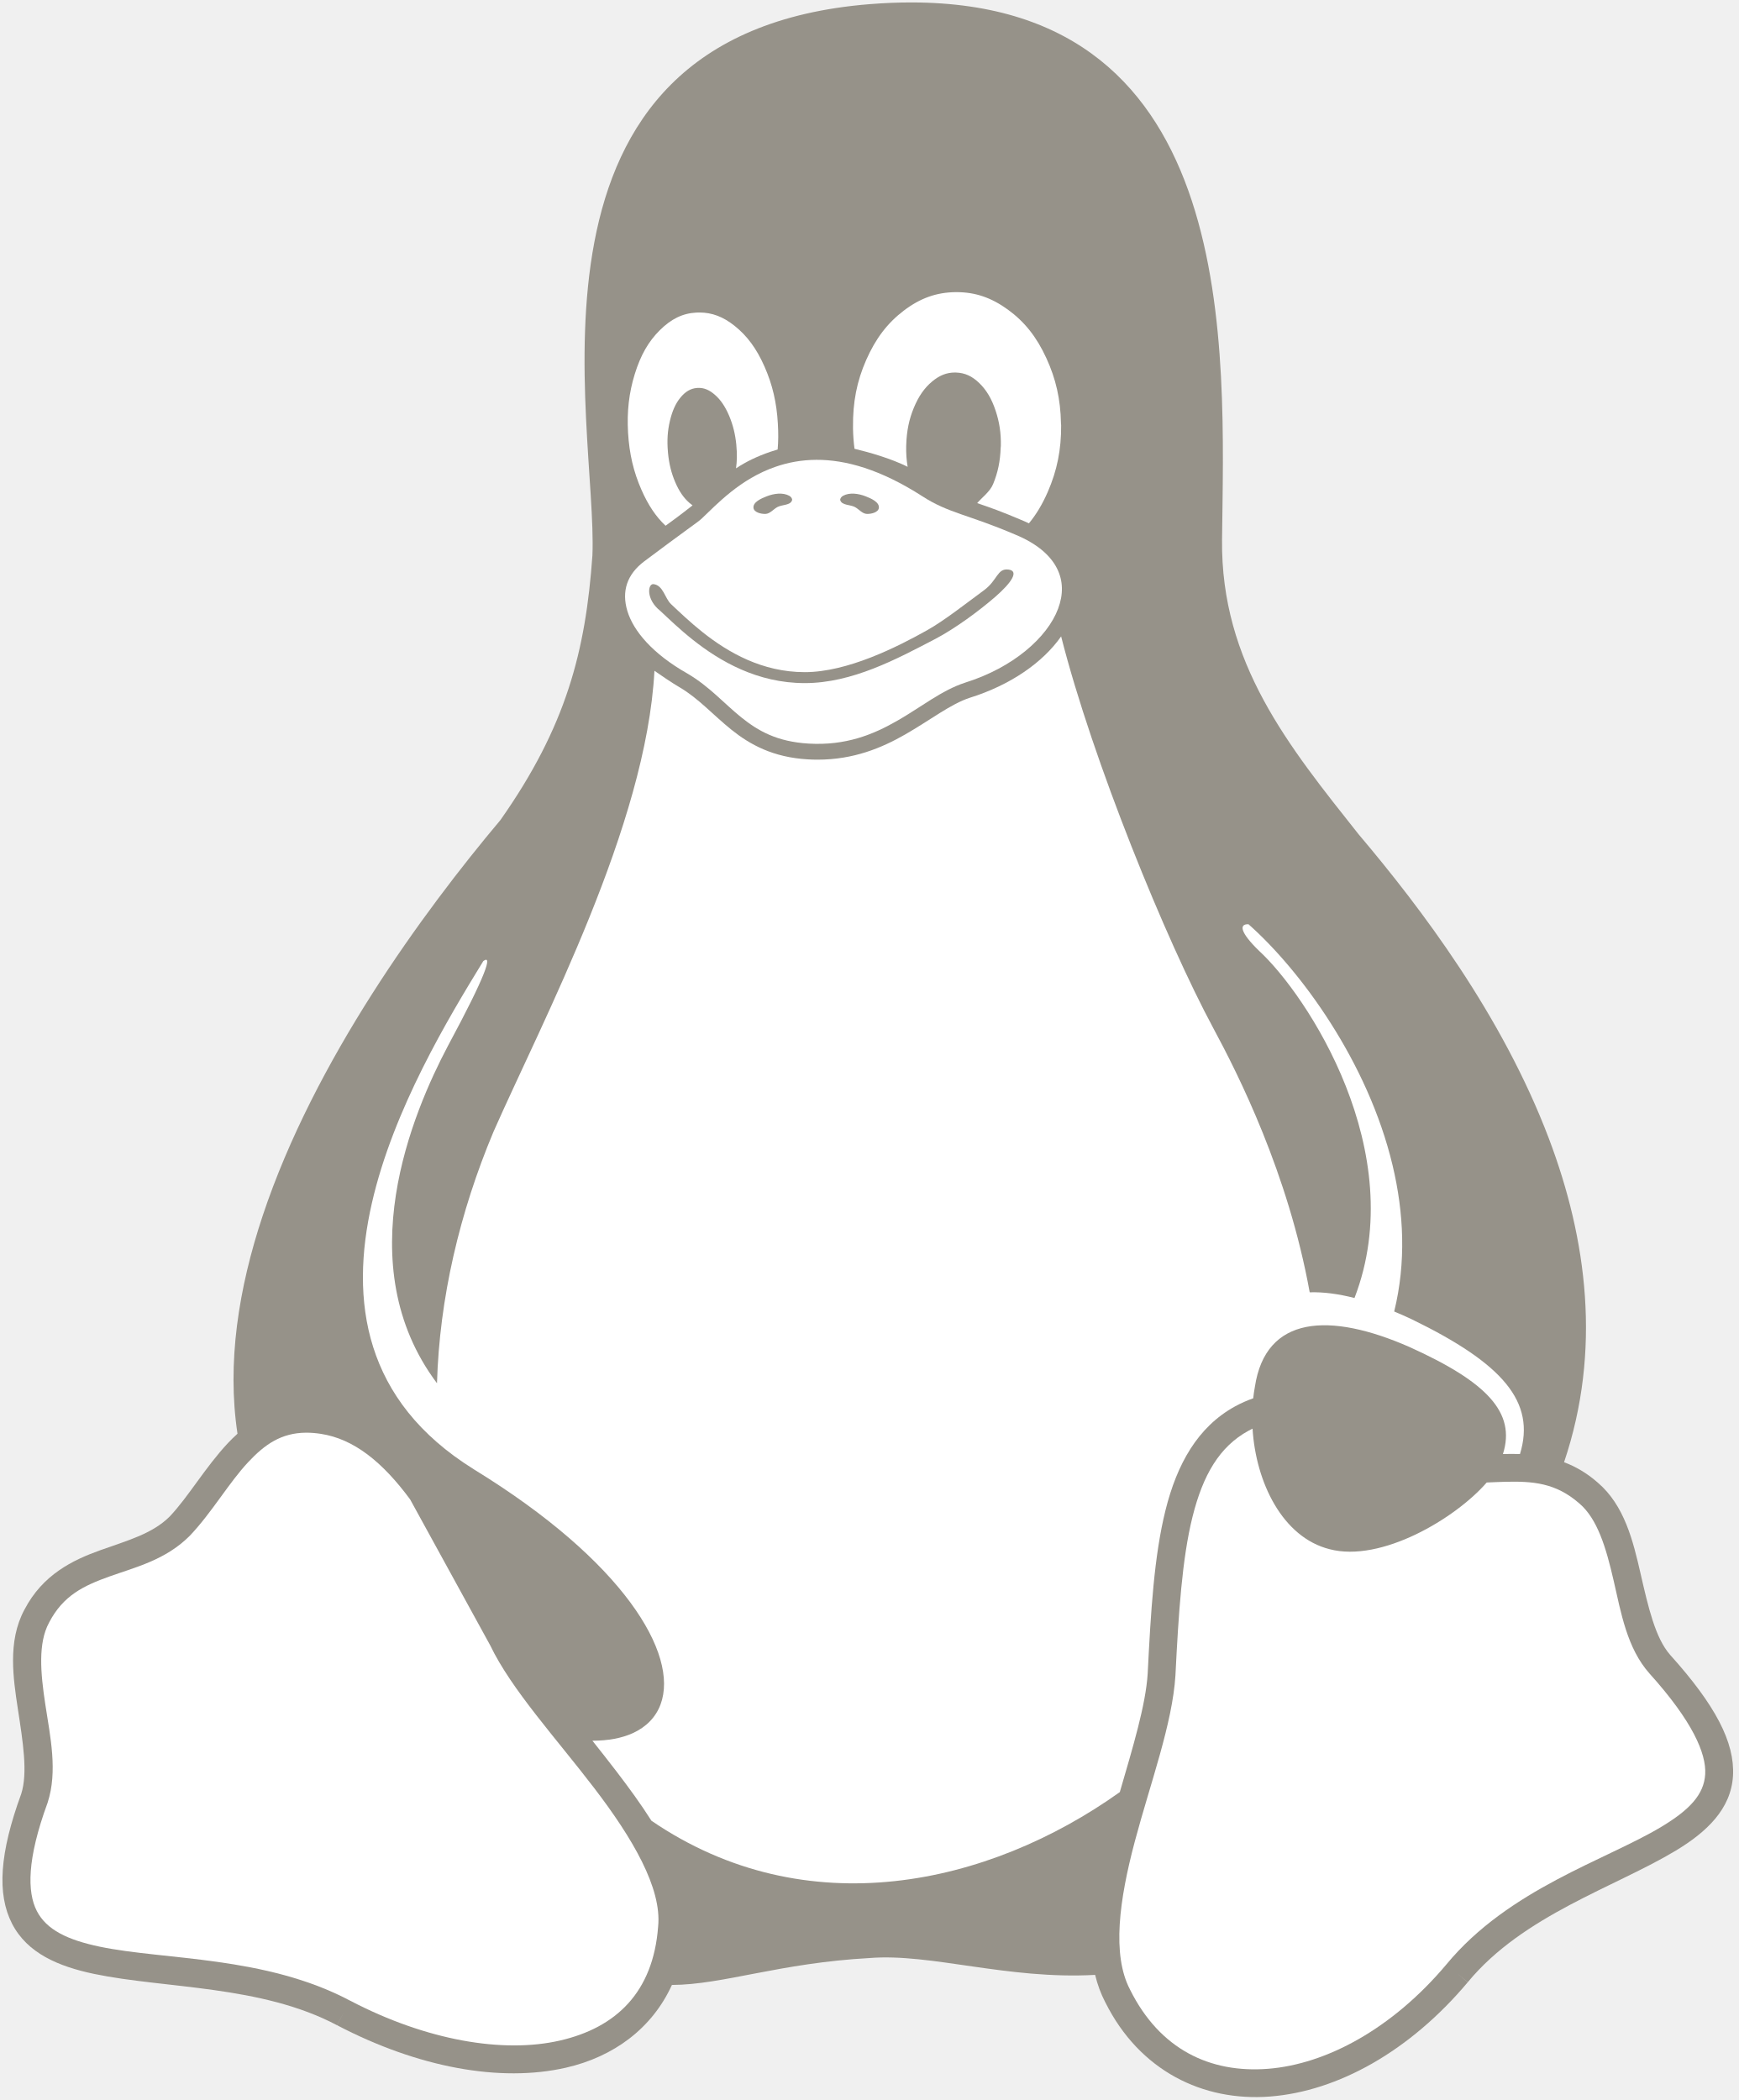
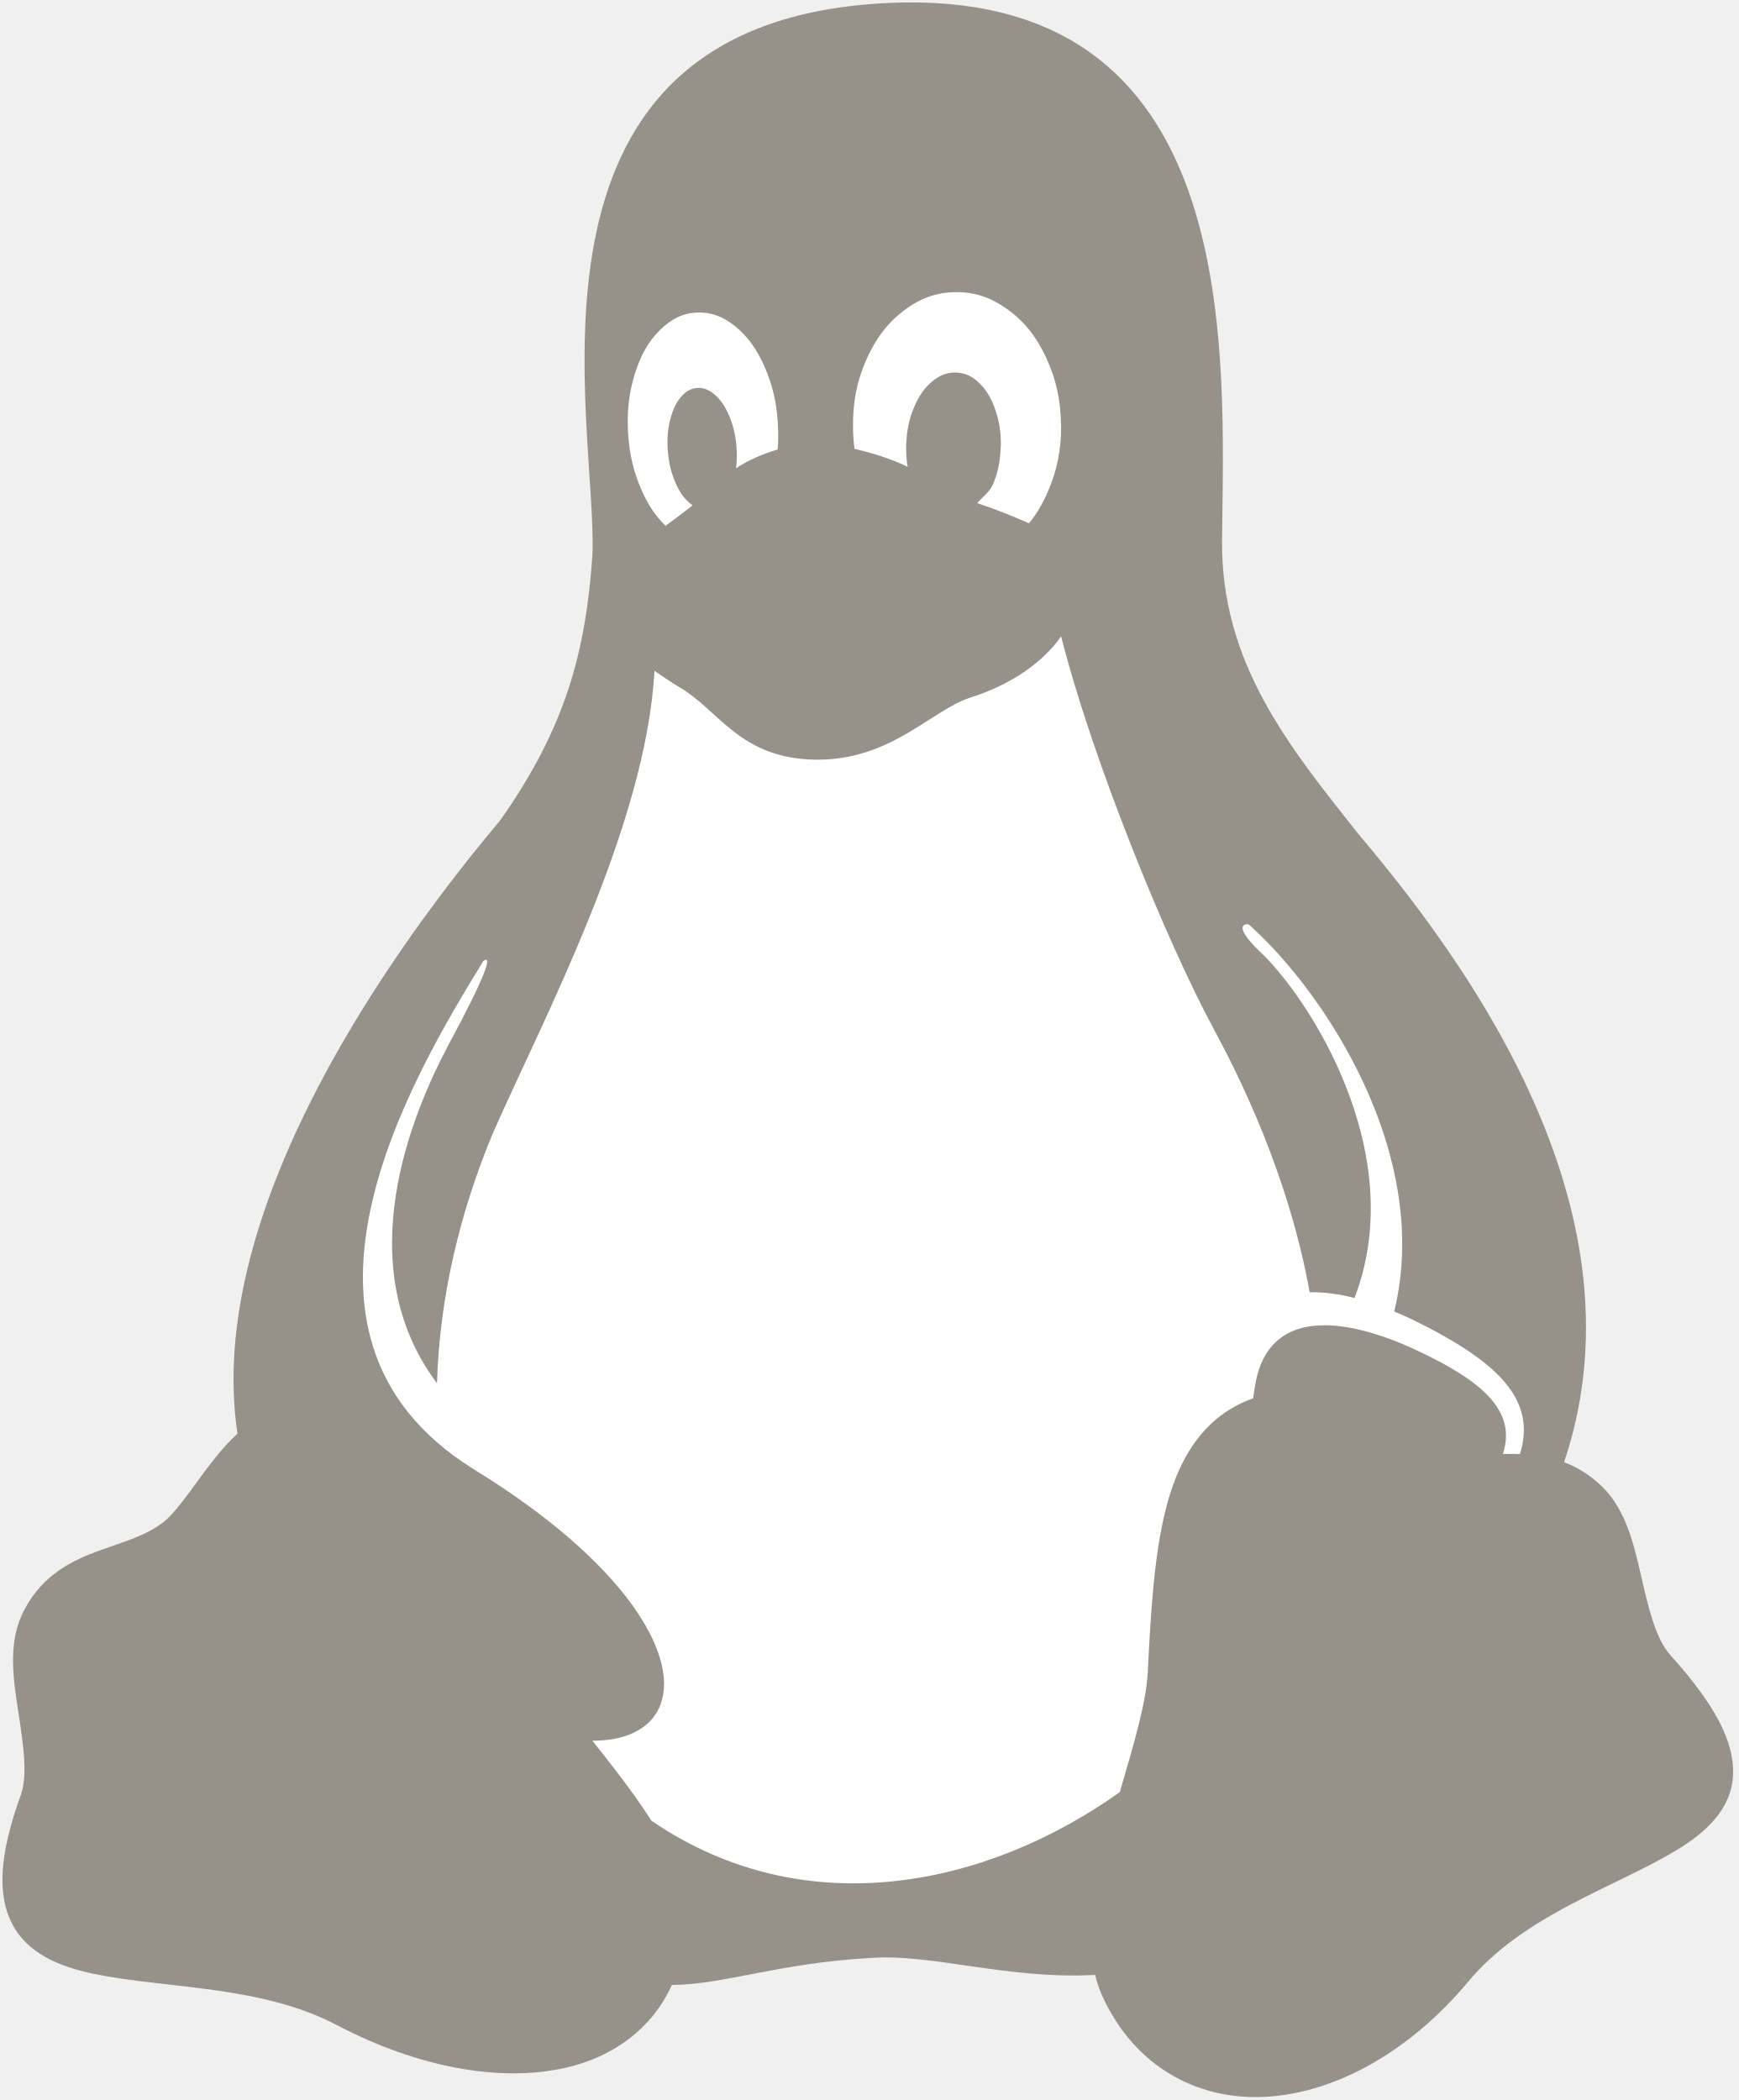
<svg xmlns="http://www.w3.org/2000/svg" version="1.1" id="Calque_1" x="0px" y="0px" width="712px" height="860px" viewBox="0 0 712 860" enable-background="new 0 0 712 860" xml:space="preserve">
  <defs id="defs21">
    <linearGradient id="linearGradient28799-5-5">
      <stop id="stop28801-1-9" offset="0" style="stop-color:#fefefc;stop-opacity:1;" />
      <stop style="stop-color:#fefefc;stop-opacity:1" offset="0.757" id="stop28807-2-6" />
      <stop id="stop28803-6-3" offset="1" style="stop-color:#d4d4d4;stop-opacity:1" />
    </linearGradient>
    <linearGradient id="linearGradient28853-5">
      <stop id="stop28855-3" offset="0" style="stop-color:#969289;stop-opacity:1" />
      <stop style="stop-color:#969289;stop-opacity:1" offset="0.734" id="stop28865-0" />
      <stop id="stop28857-9" offset="1" style="stop-color:#5c5c5c;stop-opacity:1;" />
    </linearGradient>
    <linearGradient id="linearGradient28935-8">
      <stop id="stop28937-7" offset="0" style="stop-color:#949494;stop-opacity:0.392;" />
      <stop style="stop-color:#949494;stop-opacity:1;" offset="0.5" id="stop28943-3" />
      <stop id="stop28939-8" offset="1" style="stop-color:#949494;stop-opacity:0.392;" />
    </linearGradient>
    <linearGradient id="linearGradient28976-3">
      <stop id="stop28978-7" offset="0" style="stop-color:#747474;stop-opacity:1" />
      <stop style="stop-color:#8c8c8c;stop-opacity:1;" offset="0.125" id="stop29259-5" />
      <stop style="stop-color:#a4a4a4;stop-opacity:1;" offset="0.25" id="stop29257-0" />
      <stop style="stop-color:#d4d4d4;stop-opacity:1" offset="0.5" id="stop28984-4" />
      <stop id="stop28986-0" offset="0.619" style="stop-color:#d4d4d4;stop-opacity:1" />
      <stop id="stop28980-2" offset="1" style="stop-color:#7c7c7c;stop-opacity:1" />
    </linearGradient>
    <clipPath id="clipPath29028-5" clipPathUnits="userSpaceOnUse">
      <path id="path29030-7" d="m 85.75,122.362 c -2.78,1.91 -5.111,4.575 -6.25,7.75 -1.436,4.002 -0.886,8.481 0.5,12.5 1.419,4.117 3.794,8.041 7.379,10.512 1.793,1.236 3.868,2.083 6.03,2.339 2.162,0.256 4.409,-0.095 6.34,-1.101 2.353,-1.226 4.148,-3.373 5.262,-5.781 1.114,-2.408 1.589,-5.07 1.738,-7.719 0.19,-3.375 -0.14,-6.806 -1.25,-10 -1.205,-3.469 -3.39,-6.671 -6.473,-8.667 -1.541,-0.998 -3.292,-1.684 -5.111,-1.935 -1.819,-0.252 -3.705,-0.063 -5.416,0.602 -0.975,0.379 -1.887,0.907 -2.75,1.5" style="fill:url(#radialGradient29032);fill-opacity:1;stroke:none" />
    </clipPath>
    <linearGradient id="linearGradient29336-6">
      <stop id="stop29338-1" offset="0" style="stop-color:#646464;stop-opacity:0" />
      <stop style="stop-color:#646464;stop-opacity:0.583" offset="0.306" id="stop29344-7" />
      <stop id="stop29354-5" offset="0.47" style="stop-color:#646464;stop-opacity:1" />
      <stop style="stop-color:#646464;stop-opacity:0.257" offset="0.728" id="stop29356-3" />
      <stop id="stop29340-6" offset="1" style="stop-color:#646464;stop-opacity:0;" />
    </linearGradient>
    <linearGradient id="linearGradient29477-3">
      <stop id="stop29479-5" offset="0" style="stop-color:#757574;stop-opacity:0" />
      <stop style="stop-color:#757574;stop-opacity:1;" offset="0.263" id="stop29487-5" />
      <stop style="stop-color:#757574;stop-opacity:1;" offset="0.5" id="stop29485-0" />
      <stop id="stop29481-3" offset="1" style="stop-color:#757574;stop-opacity:0" />
    </linearGradient>
    <linearGradient id="linearGradient28469-0">
      <stop style="stop-color:#d2940a;stop-opacity:1" offset="0" id="stop28479-4" />
      <stop style="stop-color:#d89c08;stop-opacity:1" offset="0.751" id="stop28477-2" />
      <stop id="stop28485-7" offset="0.866" style="stop-color:#b67e07;stop-opacity:1;" />
      <stop id="stop28473-1" offset="1" style="stop-color:#946106;stop-opacity:1" />
    </linearGradient>
    <linearGradient id="linearGradient28275-8">
      <stop id="stop28277-1" offset="0" style="stop-color:#ad780a;stop-opacity:1" />
      <stop style="stop-color:#d89e08;stop-opacity:1" offset="0.12" id="stop28291-9" />
      <stop style="stop-color:#edb80b;stop-opacity:1" offset="0.255" id="stop28289-6" />
      <stop style="stop-color:#ebc80d;stop-opacity:1" offset="0.392" id="stop28287-6" />
      <stop style="stop-color:#f5d838;stop-opacity:1" offset="0.527" id="stop28285-7" />
      <stop style="stop-color:#f6d811;stop-opacity:1" offset="0.769" id="stop28283-7" />
      <stop id="stop28279-5" offset="1" style="stop-color:#f5cd31;stop-opacity:1" />
    </linearGradient>
    <linearGradient id="linearGradient29529-6">
      <stop id="stop29531-0" offset="0" style="stop-color:#3a2903;stop-opacity:1;" />
      <stop style="stop-color:#735208;stop-opacity:1" offset="0.555" id="stop29539-7" />
      <stop id="stop29533-8" offset="1" style="stop-color:#ac8c04;stop-opacity:1" />
    </linearGradient>
    <clipPath id="clipPath29644-8" clipPathUnits="userSpaceOnUse">
      <path id="path29646-8" d="m 54.232,122.362 c -1.781,0.097 -3.485,0.919 -4.788,2.137 -1.303,1.218 -2.221,2.812 -2.786,4.504 -1.13,3.384 -0.875,7.052 -0.619,10.61 0.233,3.222 0.47,6.505 1.677,9.502 0.603,1.498 1.45,2.91 2.58,4.064 1.13,1.154 2.552,2.042 4.118,2.434 1.469,0.368 3.038,0.292 4.483,-0.162 1.445,-0.454 2.764,-1.279 3.846,-2.338 1.579,-1.545 2.643,-3.566 3.253,-5.689 0.61,-2.123 0.784,-4.352 0.752,-6.561 -0.04,-2.764 -0.401,-5.539 -1.266,-8.164 -0.865,-2.626 -2.246,-5.103 -4.173,-7.086 -0.933,-0.96 -1.998,-1.805 -3.199,-2.397 -1.201,-0.592 -2.543,-0.925 -3.88,-0.853" style="fill:url(#radialGradient29648);fill-opacity:1;stroke:none" />
    </clipPath>
    <clipPath clipPathUnits="userSpaceOnUse" id="clipPath14656-7">
      <path d="m 304.847,225.45 c 6.016,4.923 9.777,12.317 10.943,20.003 1.825,12.031 -2.346,24.075 -6.446,35.533 -0.817,2.285 -1.64,4.59 -1.965,6.995 -0.325,2.405 -0.119,4.948 1.029,7.086 1.303,2.425 3.732,4.125 6.367,4.923 2.589,0.784 5.394,0.761 8.015,0.092 2.621,-0.669 5.061,-1.968 7.187,-3.64 5.48,-4.31 8.758,-10.986 10.01,-17.844 1.252,-6.858 0.639,-13.929 -0.551,-20.798 -1.623,-9.369 -4.309,-18.54 -7.74,-27.408 -2.518,-6.507 -5.468,-12.911 -9.618,-18.52 -4.046,-5.469 -9.162,-10.09 -13.103,-15.635 -2.732,-3.844 -4.9,-8.131 -8.192,-11.508 -1.646,-1.689 -3.577,-3.135 -5.77,-4.001 -2.193,-0.866 -4.664,-1.124 -6.933,-0.482 -1.505,0.426 -2.892,1.237 -4.038,2.301 -1.146,1.064 -2.053,2.376 -2.693,3.803 -1.28,2.853 -1.477,6.112 -0.965,9.198 0.661,3.983 2.444,7.693 4.466,11.189 2.274,3.932 4.918,7.719 8.384,10.654 3.599,3.047 7.962,5.074 11.611,8.06" id="path14658-9" style="fill:none;stroke:#c17d11;stroke-width:1px;stroke-linecap:butt;stroke-linejoin:miter;stroke-opacity:1" />
    </clipPath>
    <clipPath clipPathUnits="userSpaceOnUse" id="clipPath14489-3">
      <path style="fill:url(#linearGradient14493);fill-opacity:1;stroke:none" d="m 516.006,331.876 c -0.671,1.719 -1.627,3.327 -2.816,4.738 -2.624,3.115 -6.268,5.17 -9.896,7.02 -6.189,3.154 -12.602,5.922 -18.42,9.717 -3.898,2.542 -7.496,5.527 -10.86,8.742 -2.877,2.75 -5.606,5.687 -8.832,8.018 -3.256,2.351 -7.019,4.054 -10.991,4.65 -4.83,0.725 -9.821,-0.213 -14.299,-2.164 -3.138,-1.367 -6.156,-3.323 -7.963,-6.229 -1.814,-2.918 -2.228,-6.488 -2.233,-9.924 -0.008,-6.077 1.118,-12.09 2.178,-18.073 0.881,-4.972 1.719,-9.955 2.26,-14.975 0.983,-9.131 0.976,-18.353 0.32,-27.513 -0.11,-1.534 -0.238,-3.083 -0.008,-4.604 0.229,-1.521 0.855,-3.037 2.021,-4.04 1.077,-0.927 2.521,-1.336 3.939,-1.415 1.419,-0.079 2.834,0.147 4.24,0.352 3.313,0.484 6.652,0.865 9.889,1.717 2.043,0.537 4.033,1.259 6.072,1.811 3.403,0.92 6.966,1.361 10.467,0.952 3.769,-0.441 7.43,-1.857 11.224,-1.765 1.557,0.038 3.102,0.332 4.586,0.8 1.515,0.478 3.009,1.162 4.123,2.295 0.846,0.861 1.436,1.945 1.879,3.069 0.66,1.674 1.015,3.457 1.167,5.249 0.135,1.588 0.113,3.194 0.414,4.759 0.495,2.575 1.847,4.923 3.528,6.935 1.681,2.012 3.69,3.72 5.696,5.408 1.999,1.681 4.011,3.355 6.167,4.828 1.012,0.692 2.056,1.339 3.017,2.101 0.961,0.761 1.845,1.647 2.445,2.715 0.815,1.449 1.064,3.208 0.683,4.826 l 2e-5,0" id="path14491-6" />
    </clipPath>
    <clipPath clipPathUnits="userSpaceOnUse" id="clipPath14481-1">
      <path style="fill:url(#linearGradient14485);fill-opacity:1;stroke:none" d="m 516.006,331.876 c -0.671,1.719 -1.627,3.327 -2.816,4.738 -2.624,3.115 -6.268,5.17 -9.896,7.02 -6.189,3.154 -12.602,5.922 -18.42,9.717 -3.898,2.542 -7.496,5.527 -10.86,8.742 -2.877,2.75 -5.606,5.687 -8.832,8.018 -3.256,2.351 -7.019,4.054 -10.991,4.65 -4.83,0.725 -9.821,-0.213 -14.299,-2.164 -3.138,-1.367 -6.156,-3.323 -7.963,-6.229 -1.814,-2.918 -2.228,-6.488 -2.233,-9.924 -0.008,-6.077 1.118,-12.09 2.178,-18.073 0.881,-4.972 1.719,-9.955 2.26,-14.975 0.983,-9.131 0.976,-18.353 0.32,-27.513 -0.11,-1.534 -0.238,-3.083 -0.008,-4.604 0.229,-1.521 0.855,-3.037 2.021,-4.04 1.077,-0.927 2.521,-1.336 3.939,-1.415 1.419,-0.079 2.834,0.147 4.24,0.352 3.313,0.484 6.652,0.865 9.889,1.717 2.043,0.537 4.033,1.259 6.072,1.811 3.403,0.92 6.966,1.361 10.467,0.952 3.769,-0.441 7.43,-1.857 11.224,-1.765 1.557,0.038 3.102,0.332 4.586,0.8 1.515,0.478 3.009,1.162 4.123,2.295 0.846,0.861 1.436,1.945 1.879,3.069 0.66,1.674 1.015,3.457 1.167,5.249 0.135,1.588 0.113,3.194 0.414,4.759 0.495,2.575 1.847,4.923 3.528,6.935 1.681,2.012 3.69,3.72 5.696,5.408 1.999,1.681 4.011,3.355 6.167,4.828 1.012,0.692 2.056,1.339 3.017,2.101 0.961,0.761 1.845,1.647 2.445,2.715 0.815,1.449 1.064,3.208 0.683,4.826 l 2e-5,0" id="path14483-3" />
    </clipPath>
    <clipPath clipPathUnits="userSpaceOnUse" id="clipPath14473-5">
      <path style="fill:url(#linearGradient14477);fill-opacity:1;stroke:none" d="m 511.827,331.9 c -0.606,1.404 -1.442,2.708 -2.464,3.845 -2.325,2.588 -5.507,4.222 -8.659,5.697 -5.42,2.535 -11.001,4.779 -16.116,7.885 -3.383,2.054 -6.537,4.472 -9.502,7.094 -2.525,2.233 -4.93,4.627 -7.728,6.506 -2.883,1.936 -6.175,3.299 -9.616,3.774 -4.218,0.582 -8.553,-0.183 -12.51,-1.756 -2.709,-1.077 -5.366,-2.619 -6.967,-5.055 -1.538,-2.341 -1.933,-5.252 -1.953,-8.053 -0.035,-4.939 0.965,-9.818 1.906,-14.666 0.782,-4.03 1.527,-8.072 1.977,-12.152 0.818,-7.406 0.661,-14.885 0.28,-22.327 -0.064,-1.249 -0.134,-2.51 0.079,-3.743 0.213,-1.233 0.736,-2.452 1.682,-3.271 0.939,-0.814 2.21,-1.159 3.451,-1.212 1.242,-0.052 2.476,0.164 3.705,0.349 2.89,0.436 5.811,0.709 8.652,1.393 1.787,0.43 3.531,1.02 5.313,1.469 2.986,0.753 6.096,1.107 9.158,0.772 3.294,-0.36 6.507,-1.51 9.82,-1.432 1.358,0.032 2.708,0.271 4.013,0.649 1.313,0.38 2.617,0.92 3.607,1.862 0.725,0.691 1.25,1.569 1.644,2.49 0.576,1.348 0.886,2.8 1.021,4.26 0.119,1.289 0.105,2.594 0.363,3.862 0.437,2.149 1.64,4.081 3.115,5.704 1.475,1.622 3.224,2.968 4.956,4.312 1.756,1.364 3.51,2.74 5.396,3.918 0.882,0.551 1.793,1.059 2.635,1.671 0.841,0.612 1.619,1.339 2.145,2.237 0.684,1.167 0.902,2.599 0.598,3.917 l 2e-5,0" id="path14475-9" />
    </clipPath>
    <linearGradient id="linearGradient14518-6">
      <stop id="stop14540-0" offset="0" style="stop-color:#110800;stop-opacity:1;" />
      <stop style="stop-color:#a65a00;stop-opacity:0.8;" offset="0.591" id="stop14542-5" />
      <stop style="stop-color:#ff921e;stop-opacity:0;" offset="1" id="stop14522-4" />
    </linearGradient>
    <clipPath clipPathUnits="userSpaceOnUse" id="clipPath14822-9">
      <path d="m 386.188,285.328 c -0.405,-1.104 -1.118,-2.082 -1.991,-2.87 -0.872,-0.788 -1.9,-1.392 -2.983,-1.852 -2.165,-0.919 -4.521,-1.261 -6.832,-1.696 -2.179,-0.409 -4.342,-0.906 -6.528,-1.277 -2.271,-0.386 -4.618,-0.632 -6.865,-0.125 -1.966,0.443 -3.784,1.459 -5.272,2.819 -1.487,1.36 -2.649,3.056 -3.485,4.89 -1.472,3.23 -1.935,6.865 -1.654,10.403 0.209,2.633 0.875,5.346 2.609,7.339 1.401,1.611 3.387,2.615 5.434,3.221 3.525,1.043 7.367,0.988 10.86,-0.155 5.767,-1.931 10.876,-5.774 14.33,-10.779 1.139,-1.65 2.112,-3.448 2.553,-5.403 0.336,-1.49 0.348,-3.081 -0.178,-4.515" id="path14824-1" style="fill:none;stroke:#ce5c00;stroke-width:1px;stroke-linecap:butt;stroke-linejoin:miter;stroke-opacity:1" />
    </clipPath>
    <clipPath clipPathUnits="userSpaceOnUse" id="clipPath14822-2-4">
      <path d="m 386.188,285.328 c -0.405,-1.104 -1.118,-2.082 -1.991,-2.87 -0.872,-0.788 -1.9,-1.392 -2.983,-1.852 -2.165,-0.919 -4.521,-1.261 -6.832,-1.696 -2.179,-0.409 -4.342,-0.906 -6.528,-1.277 -2.271,-0.386 -4.618,-0.632 -6.865,-0.125 -1.966,0.443 -3.784,1.459 -5.272,2.819 -1.487,1.36 -2.649,3.056 -3.485,4.89 -1.472,3.23 -1.935,6.865 -1.654,10.403 0.209,2.633 0.875,5.346 2.609,7.339 1.401,1.611 3.387,2.615 5.434,3.221 3.525,1.043 7.367,0.988 10.86,-0.155 5.767,-1.931 10.876,-5.774 14.33,-10.779 1.139,-1.65 2.112,-3.448 2.553,-5.403 0.336,-1.49 0.348,-3.081 -0.178,-4.515" id="path14824-6-5" style="fill:none;stroke:#ce5c00;stroke-width:1px;stroke-linecap:butt;stroke-linejoin:miter;stroke-opacity:1" />
    </clipPath>
    <clipPath clipPathUnits="userSpaceOnUse" id="clipPath15031-3">
      <path style="fill:none;stroke:#729fcf;stroke-width:0.125;stroke-linecap:butt;stroke-linejoin:miter;stroke-miterlimit:4;stroke-dasharray:none;stroke-opacity:1" d="m 248.061,184.612 c -2.601,3.44 -5.233,6.856 -7.897,10.247 -2.833,3.607 -5.701,7.187 -8.587,10.751 -3.541,4.374 -7.152,8.793 -9.449,13.93 -1.974,4.414 -2.91,9.207 -4.265,13.849 -1.539,5.272 -3.626,10.37 -5.971,15.336 -2.165,4.585 -4.55,9.063 -6.939,13.536 -1.738,3.254 -3.505,6.581 -4.108,10.221 -0.476,2.876 -0.198,5.844 0.534,8.666 0.732,2.822 1.91,5.511 3.238,8.106 5.667,11.075 14.17,20.622 24.242,27.925 4.571,3.314 9.467,6.181 14.602,8.526 2.782,1.27 5.714,2.404 8.772,2.457 1.529,0.026 3.074,-0.225 4.474,-0.841 1.4,-0.615 2.651,-1.604 3.483,-2.887 1.023,-1.578 1.37,-3.538 1.165,-5.407 -0.205,-1.869 -0.935,-3.653 -1.913,-5.259 -2.39,-3.923 -6.165,-6.761 -9.796,-9.573 -7.841,-6.074 -15.425,-12.48 -22.682,-19.24 -2.049,-1.909 -4.098,-3.878 -5.53,-6.284 -1.394,-2.344 -2.148,-5.014 -2.658,-7.693 -1.4,-7.349 -1.04,-15.083 1.46,-22.133 0.978,-2.758 2.271,-5.392 3.518,-8.04 2.162,-4.589 4.211,-9.263 7.049,-13.467 3.533,-5.233 8.245,-9.673 11.151,-15.278 2.455,-4.734 3.494,-10.057 4.362,-15.318 0.665,-4.031 1.248,-8.075 1.746,-12.13" id="path15033-2" />
    </clipPath>
    <clipPath clipPathUnits="userSpaceOnUse" id="clipPath14186-9">
      <path id="path14188-1" d="m 137.577,281.019 c 1.599,-0.663 3.398,-0.784 5.101,-0.47 1.703,0.314 3.311,1.049 4.743,2.022 2.864,1.946 4.988,4.778 7.023,7.58 4.672,6.434 9.169,13.002 13.245,19.829 3.306,5.538 6.344,11.257 10.164,16.453 2.494,3.392 5.307,6.539 7.813,9.922 2.506,3.383 4.728,7.056 5.839,11.117 1.444,5.277 0.885,11.093 -1.627,15.953 -1.767,3.419 -4.476,6.352 -7.772,8.339 -3.296,1.987 -7.171,3.014 -11.016,2.87 -6.114,-0.229 -11.699,-3.285 -17.384,-5.549 -11.581,-4.612 -24.16,-6.059 -36.097,-9.652 -3.669,-1.104 -7.276,-2.411 -10.97,-3.426 -1.641,-0.451 -3.309,-0.848 -4.859,-1.551 -1.55,-0.703 -3,-1.749 -3.862,-3.217 -0.666,-1.134 -0.948,-2.47 -0.93,-3.786 0.018,-1.316 0.326,-2.615 0.774,-3.852 0.896,-2.474 2.343,-4.714 3.32,-7.157 1.595,-3.989 1.882,-8.388 1.667,-12.679 -0.215,-4.291 -0.911,-8.545 -1.205,-12.831 -0.131,-1.914 -0.181,-3.853 0.185,-5.736 0.365,-1.883 1.176,-3.725 2.558,-5.055 1.274,-1.227 2.965,-1.955 4.696,-2.317 1.732,-0.361 3.515,-0.377 5.284,-0.338 1.768,0.04 3.541,0.134 5.304,-0.011 1.763,-0.145 3.533,-0.541 5.069,-1.418 1.46,-0.834 2.654,-2.075 3.644,-3.434 0.989,-1.36 1.789,-2.846 2.609,-4.314 0.82,-1.468 1.668,-2.932 2.742,-4.226 1.073,-1.295 2.389,-2.423 3.943,-3.067" style="fill:#969289;fill-opacity:1;stroke:none" />
    </clipPath>
  </defs>
  <path d="M683.91,677.74c-0.01-0.01-0.021-0.021-0.021-0.03c-6.069-6.85-8.96-19.55-12.069-33.08c-3.101-13.52-6.57-28.1-17.67-37.55  c-0.021-0.021-0.051-0.04-0.07-0.061c-2.2-1.92-4.46-3.539-6.73-4.89c-2.279-1.35-4.59-2.45-6.899-3.32  c15.43-45.76,9.38-91.329-6.2-132.5c-19.11-50.54-52.48-94.569-77.97-124.689c-28.53-35.99-56.431-70.15-55.88-120.61  C501.25,144,508.87,1.19,373.35,1c-5.51-0.01-11.26,0.22-17.25,0.7C204.66,13.89,244.83,173.89,242.58,227.46  c-2.77,39.18-10.71,70.06-37.66,108.36c-31.65,37.64-76.23,98.57-97.34,162c-9.96,29.93-14.7,60.439-10.33,89.319  c-1.37,1.23-2.67,2.521-3.92,3.841c-9.29,9.93-16.16,21.949-23.81,30.039c-7.15,7.141-17.33,9.851-28.53,13.86  c-11.2,4.021-23.49,9.94-30.95,24.26c0,0,0,0.011-0.01,0.011c-0.01,0.02-0.02,0.05-0.04,0.069c-3.51,6.55-4.65,13.62-4.65,20.79  c0,6.63,0.98,13.351,1.97,19.82c2.06,13.46,4.15,26.189,1.38,34.81c-8.86,24.23-10,40.98-3.76,53.141  c6.26,12.18,19.11,17.55,33.64,20.59c29.06,6.06,68.41,4.56,99.42,21l2.67-5.03l-2.64,5.04c33.2,17.36,66.86,23.521,93.71,17.39  c19.48-4.439,35.28-16.039,43.4-33.88c21-0.1,44.05-9,80.97-11.029c25.05-2.021,56.34,8.899,92.33,6.899  c0.94,3.9,2.301,7.66,4.16,11.23c0.021,0.029,0.04,0.069,0.061,0.1c13.949,27.9,39.869,40.66,67.5,38.48  c27.659-2.181,57.069-18.49,80.85-46.78l-4.36-3.66l4.391,3.62c22.66-27.48,60.27-38.87,85.22-53.91  c12.47-7.52,22.58-16.939,23.37-30.62C710.4,713.55,702.37,698.23,683.91,677.74z" id="path3" style="fill:#969289;fill-opacity:1" fill="#000000" />
-   <path fill="#D6A312" d="M698.24,726.57c-0.48,8.439-6.59,14.71-17.88,21.51c-22.561,13.61-62.551,25.45-88.08,56.38  c-22.181,26.39-49.221,40.88-73.03,42.76s-44.35-8-56.47-32.31l-0.021-0.05l-0.029-0.061c-7.521-14.3-4.391-36.85,1.939-60.649  c6.33-23.79,15.43-48.23,16.65-68.08v-0.061c1.279-25.439,2.71-47.66,6.979-64.81c4.28-17.15,11.01-28.75,22.931-35.28  c0.56-0.3,1.109-0.59,1.659-0.86c1.351,22.03,12.261,44.511,31.54,49.37c21.101,5.561,51.511-12.54,64.351-27.31  c2.569-0.101,5.069-0.23,7.5-0.29c11.27-0.271,20.71,0.38,30.37,8.82l0.029,0.029l0.03,0.021c7.42,6.29,10.95,18.17,14.01,31.47  c3.061,13.311,5.5,27.8,14.681,38.13l0.01,0.01l0.01,0.021C693.06,704.9,698.73,718.12,698.24,726.57z" id="path5" style="fill:#ffffff;fill-opacity:1" />
-   <path d="M269.49,788.95l-0.01,0.06v0.07c-2.04,26.74-17.12,41.3-40.28,46.59c-23.14,5.29-54.53,0.021-85.87-16.37  c-0.01,0-0.02-0.01-0.03-0.01c-34.68-18.37-75.93-16.54-102.4-22.07c-13.23-2.76-21.87-6.92-25.83-14.64  c-3.96-7.73-4.05-21.2,4.37-44.17l0.04-0.101l0.03-0.1c4.17-12.85,1.08-26.91-0.94-40.11c-2.02-13.189-3.01-25.199,1.5-33.56  l0.04-0.08c5.77-11.12,14.23-15.1,24.73-18.86c10.51-3.77,22.96-6.729,32.79-16.59l0.06-0.05l0.05-0.05  c9.09-9.59,15.92-21.62,23.91-30.15c6.74-7.2,13.49-11.97,23.66-12.04c0.12,0.011,0.23,0.011,0.35,0  c1.78,0.011,3.67,0.16,5.67,0.471c13.5,2.04,25.27,11.479,36.61,26.859l32.74,59.67l0.01,0.03l0.02,0.02  c8.71,18.19,27.11,38.2,42.7,58.61C259,752.78,271.06,773.27,269.49,788.95z" id="path7" style="fill:#ffffff;fill-opacity:1" fill="#D6A312" />
-   <path d="M432.77,232.69c-2.63-5.15-8-10.05-17.14-13.8l-0.02-0.01l-0.03-0.01c-19.01-8.14-27.26-8.72-37.87-15.62  c-17.27-11.1-31.54-14.99-43.4-14.94c-6.21,0.02-11.76,1.12-16.73,2.84c-14.45,4.97-24.04,15.34-30.05,21.03l-0.01,0.01  c0,0.01-0.01,0.01-0.01,0.02c-1.18,1.12-2.7,2.14-6.38,4.84c-3.71,2.71-9.27,6.79-17.27,12.79c-7.11,5.33-9.42,12.27-6.96,20.4  c2.45,8.13,10.29,17.51,24.63,25.62l0.02,0.02l0.03,0.01c8.9,5.23,14.98,12.28,21.96,17.89c3.49,2.8,7.16,5.3,11.58,7.19  c4.42,1.89,9.58,3.17,16.04,3.55c15.16,0.88,26.32-3.67,36.17-9.31c9.87-5.63,18.229-12.52,27.82-15.63l0.02-0.01l0.021-0.01  c19.659-6.14,33.68-18.51,38.069-30.26C435.46,243.42,435.39,237.84,432.77,232.69z" id="path9" style="fill:#ffffff;fill-opacity:1" fill="#D6A312" />
+   <path fill="#D6A312" d="M698.24,726.57c-0.48,8.439-6.59,14.71-17.88,21.51c-22.561,13.61-62.551,25.45-88.08,56.38  c-22.181,26.39-49.221,40.88-73.03,42.76s-44.35-8-56.47-32.31l-0.021-0.05l-0.029-0.061c-7.521-14.3-4.391-36.85,1.939-60.649  c6.33-23.79,15.43-48.23,16.65-68.08v-0.061c1.279-25.439,2.71-47.66,6.979-64.81c4.28-17.15,11.01-28.75,22.931-35.28  c0.56-0.3,1.109-0.59,1.659-0.86c1.351,22.03,12.261,44.511,31.54,49.37c21.101,5.561,51.511-12.54,64.351-27.31  c2.569-0.101,5.069-0.23,7.5-0.29c11.27-0.271,20.71,0.38,30.37,8.82l0.029,0.029l0.03,0.021c7.42,6.29,10.95,18.17,14.01,31.47  c3.061,13.311,5.5,27.8,14.681,38.13l0.01,0.01l0.01,0.021C693.06,704.9,698.73,718.12,698.24,726.57z" id="path5" style="fill:#ffffff;fill-opacity:0" />
+   <path d="M269.49,788.95l-0.01,0.06v0.07c-2.04,26.74-17.12,41.3-40.28,46.59c-23.14,5.29-54.53,0.021-85.87-16.37  c-0.01,0-0.02-0.01-0.03-0.01c-34.68-18.37-75.93-16.54-102.4-22.07c-13.23-2.76-21.87-6.92-25.83-14.64  c-3.96-7.73-4.05-21.2,4.37-44.17l0.04-0.101l0.03-0.1c4.17-12.85,1.08-26.91-0.94-40.11c-2.02-13.189-3.01-25.199,1.5-33.56  l0.04-0.08c5.77-11.12,14.23-15.1,24.73-18.86c10.51-3.77,22.96-6.729,32.79-16.59l0.06-0.05l0.05-0.05  c9.09-9.59,15.92-21.62,23.91-30.15c6.74-7.2,13.49-11.97,23.66-12.04c0.12,0.011,0.23,0.011,0.35,0  c1.78,0.011,3.67,0.16,5.67,0.471c13.5,2.04,25.27,11.479,36.61,26.859l32.74,59.67l0.01,0.03l0.02,0.02  c8.71,18.19,27.11,38.2,42.7,58.61C259,752.78,271.06,773.27,269.49,788.95z" id="path7" style="fill:#ffffff;fill-opacity:0" fill="#D6A312" />
+   <path d="M432.77,232.69c-2.63-5.15-8-10.05-17.14-13.8l-0.02-0.01l-0.03-0.01c-19.01-8.14-27.26-8.72-37.87-15.62  c-17.27-11.1-31.54-14.99-43.4-14.94c-6.21,0.02-11.76,1.12-16.73,2.84c-14.45,4.97-24.04,15.34-30.05,21.03l-0.01,0.01  c0,0.01-0.01,0.01-0.01,0.02c-1.18,1.12-2.7,2.14-6.38,4.84c-3.71,2.71-9.27,6.79-17.27,12.79c-7.11,5.33-9.42,12.27-6.96,20.4  c2.45,8.13,10.29,17.51,24.63,25.62l0.02,0.02l0.03,0.01c8.9,5.23,14.98,12.28,21.96,17.89c3.49,2.8,7.16,5.3,11.58,7.19  c4.42,1.89,9.58,3.17,16.04,3.55c15.16,0.88,26.32-3.67,36.17-9.31c9.87-5.63,18.229-12.52,27.82-15.63l0.02-0.01l0.021-0.01  c19.659-6.14,33.68-18.51,38.069-30.26C435.46,243.42,435.39,237.84,432.77,232.69z" id="path9" style="fill:#ffffff;fill-opacity:0" fill="#D6A312" />
  <path d="m 382.89,261.71 c -15.641,8.153 -33.91,18.04 -53.35,18.04 -19.43,0 -34.78,-8.98 -45.82,-17.73 -5.52,-4.37 -10,-8.72 -13.38,-11.88 -5.864,-4.629 -5.162,-11.122 -2.752,-10.93 4.039,0.504 4.649,5.822 7.192,8.2 3.44,3.22 7.75,7.39 12.97,11.53 10.44,8.27 24.36,16.32 41.79,16.32 17.4,0 37.712,-10.215 50.11,-17.17 7.024,-3.94 15.962,-11.003 23.257,-16.357 5.581,-4.096 5.377,-9.029 9.985,-8.492 4.608,0.537 1.199,5.46 -5.254,11.092 -6.453,5.632 -16.548,13.104 -24.748,17.378 z" id="path11" style="fill:#969289;fill-opacity:1" />
  <path d="M622.39,595.47c-2.17-0.08-4.31-0.069-6.39-0.02c-0.19,0.01-0.38,0.01-0.58,0.01  c5.37-16.96-6.51-29.47-38.17-43.79c-32.83-14.439-58.99-13.01-63.41,16.29c-0.28,1.53-0.51,3.1-0.68,4.68  c-2.46,0.86-4.92,1.94-7.4,3.29c-15.41,8.44-23.83,23.74-28.51,42.521c-4.67,18.76-6.02,41.43-7.3,66.92c0,0.01,0,0.01,0,0.02  c-0.79,12.811-6.07,30.15-11.41,48.511c-53.78,38.369-128.42,54.989-191.8,11.729c-4.29-6.79-9.22-13.52-14.29-20.16  c-3.24-4.239-6.57-8.45-9.87-12.609c6.5,0.01,12.03-1.061,16.5-3.08c5.56-2.53,9.46-6.57,11.4-11.771  c3.86-10.39-0.02-25.05-12.39-41.8c-12.37-16.74-33.32-35.63-64.1-54.51c0,0,0,0,0-0.01c-22.62-14.07-35.26-31.311-41.18-50.03  c-5.93-18.73-5.1-38.98-0.53-58.97c8.76-38.37,31.26-75.69,45.62-99.11c3.86-2.84,1.38,5.28-14.54,34.84  c-14.26,27.021-40.93,89.38-4.42,138.061c0.98-34.641,9.25-69.971,23.14-103.021c20.23-45.85,62.54-125.38,65.9-188.76  c1.74,1.26,7.69,5.28,10.34,6.79c0.01,0.01,0.01,0.01,0.02,0.01c7.76,4.57,13.59,11.25,21.14,17.32  c7.57,6.08,17.02,11.33,31.3,12.16c1.37,0.08,2.71,0.12,4.02,0.12c14.72,0,26.2-4.8,35.76-10.27  c10.391-5.94,18.69-12.52,26.561-15.08c0.01-0.01,0.02-0.01,0.03-0.01c16.63-5.2,29.84-14.4,37.359-25.12  c12.92,50.92,42.96,124.47,62.271,160.36c10.27,19.04,30.689,59.5,39.51,108.25c5.59-0.171,11.75,0.64,18.34,2.329  c23.07-59.81-19.56-124.22-39.06-142.16c-7.87-7.64-8.25-11.06-4.34-10.9c21.14,18.71,48.909,56.32,59.01,98.78  c4.609,19.359,5.59,39.72,0.649,59.81c2.41,1,4.87,2.09,7.36,3.271C615.28,558.39,628.97,574.07,622.39,595.47z" id="path13" fill="#FFFFFF" />
  <path d="m 434.51,174.03 c 0.08,10.09 -1.66,18.68 -5.49,27.45 -2.18,5 -4.689,9.2 -7.699,12.84 -1.021,-0.49 -2.08,-0.96 -3.181,-1.41 -3.81,-1.63 -7.18,-2.97 -10.199,-4.11 -3.021,-1.14 -5.378,-1.919 -7.809,-2.759 1.761,-2.13 5.23,-4.64 6.521,-7.79 1.96,-4.75 2.92,-9.39 3.1,-14.92 0,-0.22 0.07,-0.41 0.07,-0.67 0.11,-5.3 -0.59,-9.83 -2.14,-14.47 -1.62,-4.87 -3.681,-8.37 -6.66,-11.28 -2.99,-2.91 -5.97,-4.23 -9.55,-4.35 -0.17,-0.01 -0.33,-0.01 -0.5,-0.01 -3.36,0.01 -6.28,1.17 -9.301,3.69 -3.17,2.65 -5.52,6.04 -7.479,10.76 -1.95,4.72 -2.91,9.4 -3.101,14.96 -0.029,0.22 -0.029,0.41 -0.029,0.63 -0.07,3.06 0.13,5.86 0.6,8.58 -6.88,-3.43 -15.682,-5.931 -21.762,-7.381 -0.35,-2.63 -0.55,-5.34 -0.61,-8.18 l 0,-0.77 c -0.11,-10.06 1.54,-18.69 5.41,-27.45 3.87,-8.77 8.66,-15.07 15.399,-20.2 6.75,-5.12 13.381,-7.47 21.23,-7.55 l 0.37,0 c 7.68,0 14.25,2.26 21,7.15 6.85,4.98 11.79,11.2 15.77,19.9 3.9,8.48 5.78,16.77 5.971,26.6 -10e-4,0.26 -10e-4,0.48 0.069,0.74 z" id="path15" style="fill:#ffffff" />
  <path d="m 318.43,184.08 c -1.01,0.29 -1.99,0.6 -2.96,0.93 -5.5,1.9 -9.867,3.997 -14.087,6.787 0.41,-2.92 0.47,-5.88 0.15,-9.19 -0.03,-0.18 -0.03,-0.33 -0.03,-0.51 -0.44,-4.39 -1.37,-8.07 -2.92,-11.79 -1.65,-3.87 -3.5,-6.6 -5.93,-8.7 -2.2,-1.9 -4.28,-2.78 -6.58,-2.76 -0.23,0 -0.47,0.01 -0.71,0.03 -2.58,0.22 -4.72,1.48 -6.75,3.95 -2.02,2.46 -3.35,5.52 -4.31,9.58 -0.96,4.05 -1.21,8.03 -0.81,12.6 0,0.18 0.04,0.33 0.04,0.51 0.44,4.43 1.33,8.11 2.91,11.83 1.62,3.83 3.5,6.56 5.93,8.66 0.41,0.35 0.81,0.67 1.21,0.95 -2.52,1.95 -4.213,3.333 -6.293,4.853 -1.33,0.97 -2.91,2.13 -4.75,3.49 -4.01,-3.76 -7.14,-8.48 -9.88,-14.71 -3.24,-7.36 -4.97,-14.73 -5.49,-23.43 l 0,-0.07 c -0.48,-8.7 0.37,-16.18 2.76,-23.92 2.4,-7.74 5.6,-13.34 10.25,-17.94 4.64,-4.61 9.32,-6.93 14.96,-7.22 0.44,-0.02 0.87,-0.03 1.3,-0.03 5.11,0.01 9.67,1.71 14.39,5.48 5.12,4.09 8.99,9.32 12.23,16.69 3.25,7.37 4.98,14.74 5.46,23.44 l 0,0.07 c 0.23,3.65 0.2,7.09 -0.09,10.42 z" id="path17" style="fill:#ffffff" />
  <path id="path28396-7" d="m 344.087,204.89 c 0.647,2.076 3.993,1.732 5.926,2.728 1.696,0.874 3.061,2.789 4.968,2.844 1.82,0.053 4.654,-0.63 4.89,-2.436 0.313,-2.386 -3.171,-3.902 -5.413,-4.776 -2.885,-1.125 -6.581,-1.695 -9.287,-0.191 -0.62,0.345 -1.297,1.153 -1.086,1.831 z" style="opacity:1;fill:#969289;fill-opacity:1;stroke:none" />
  <path style="opacity:1;fill:#969289;fill-opacity:1;stroke:none" d="m 324.322,204.89 c -0.647,2.076 -3.993,1.732 -5.926,2.728 -1.696,0.874 -3.061,2.789 -4.968,2.844 -1.82,0.053 -4.654,-0.63 -4.89,-2.436 -0.313,-2.386 3.171,-3.902 5.413,-4.776 2.885,-1.125 6.581,-1.695 9.287,-0.191 0.62,0.345 1.297,1.153 1.086,1.831 z" id="path5461" />
</svg>
